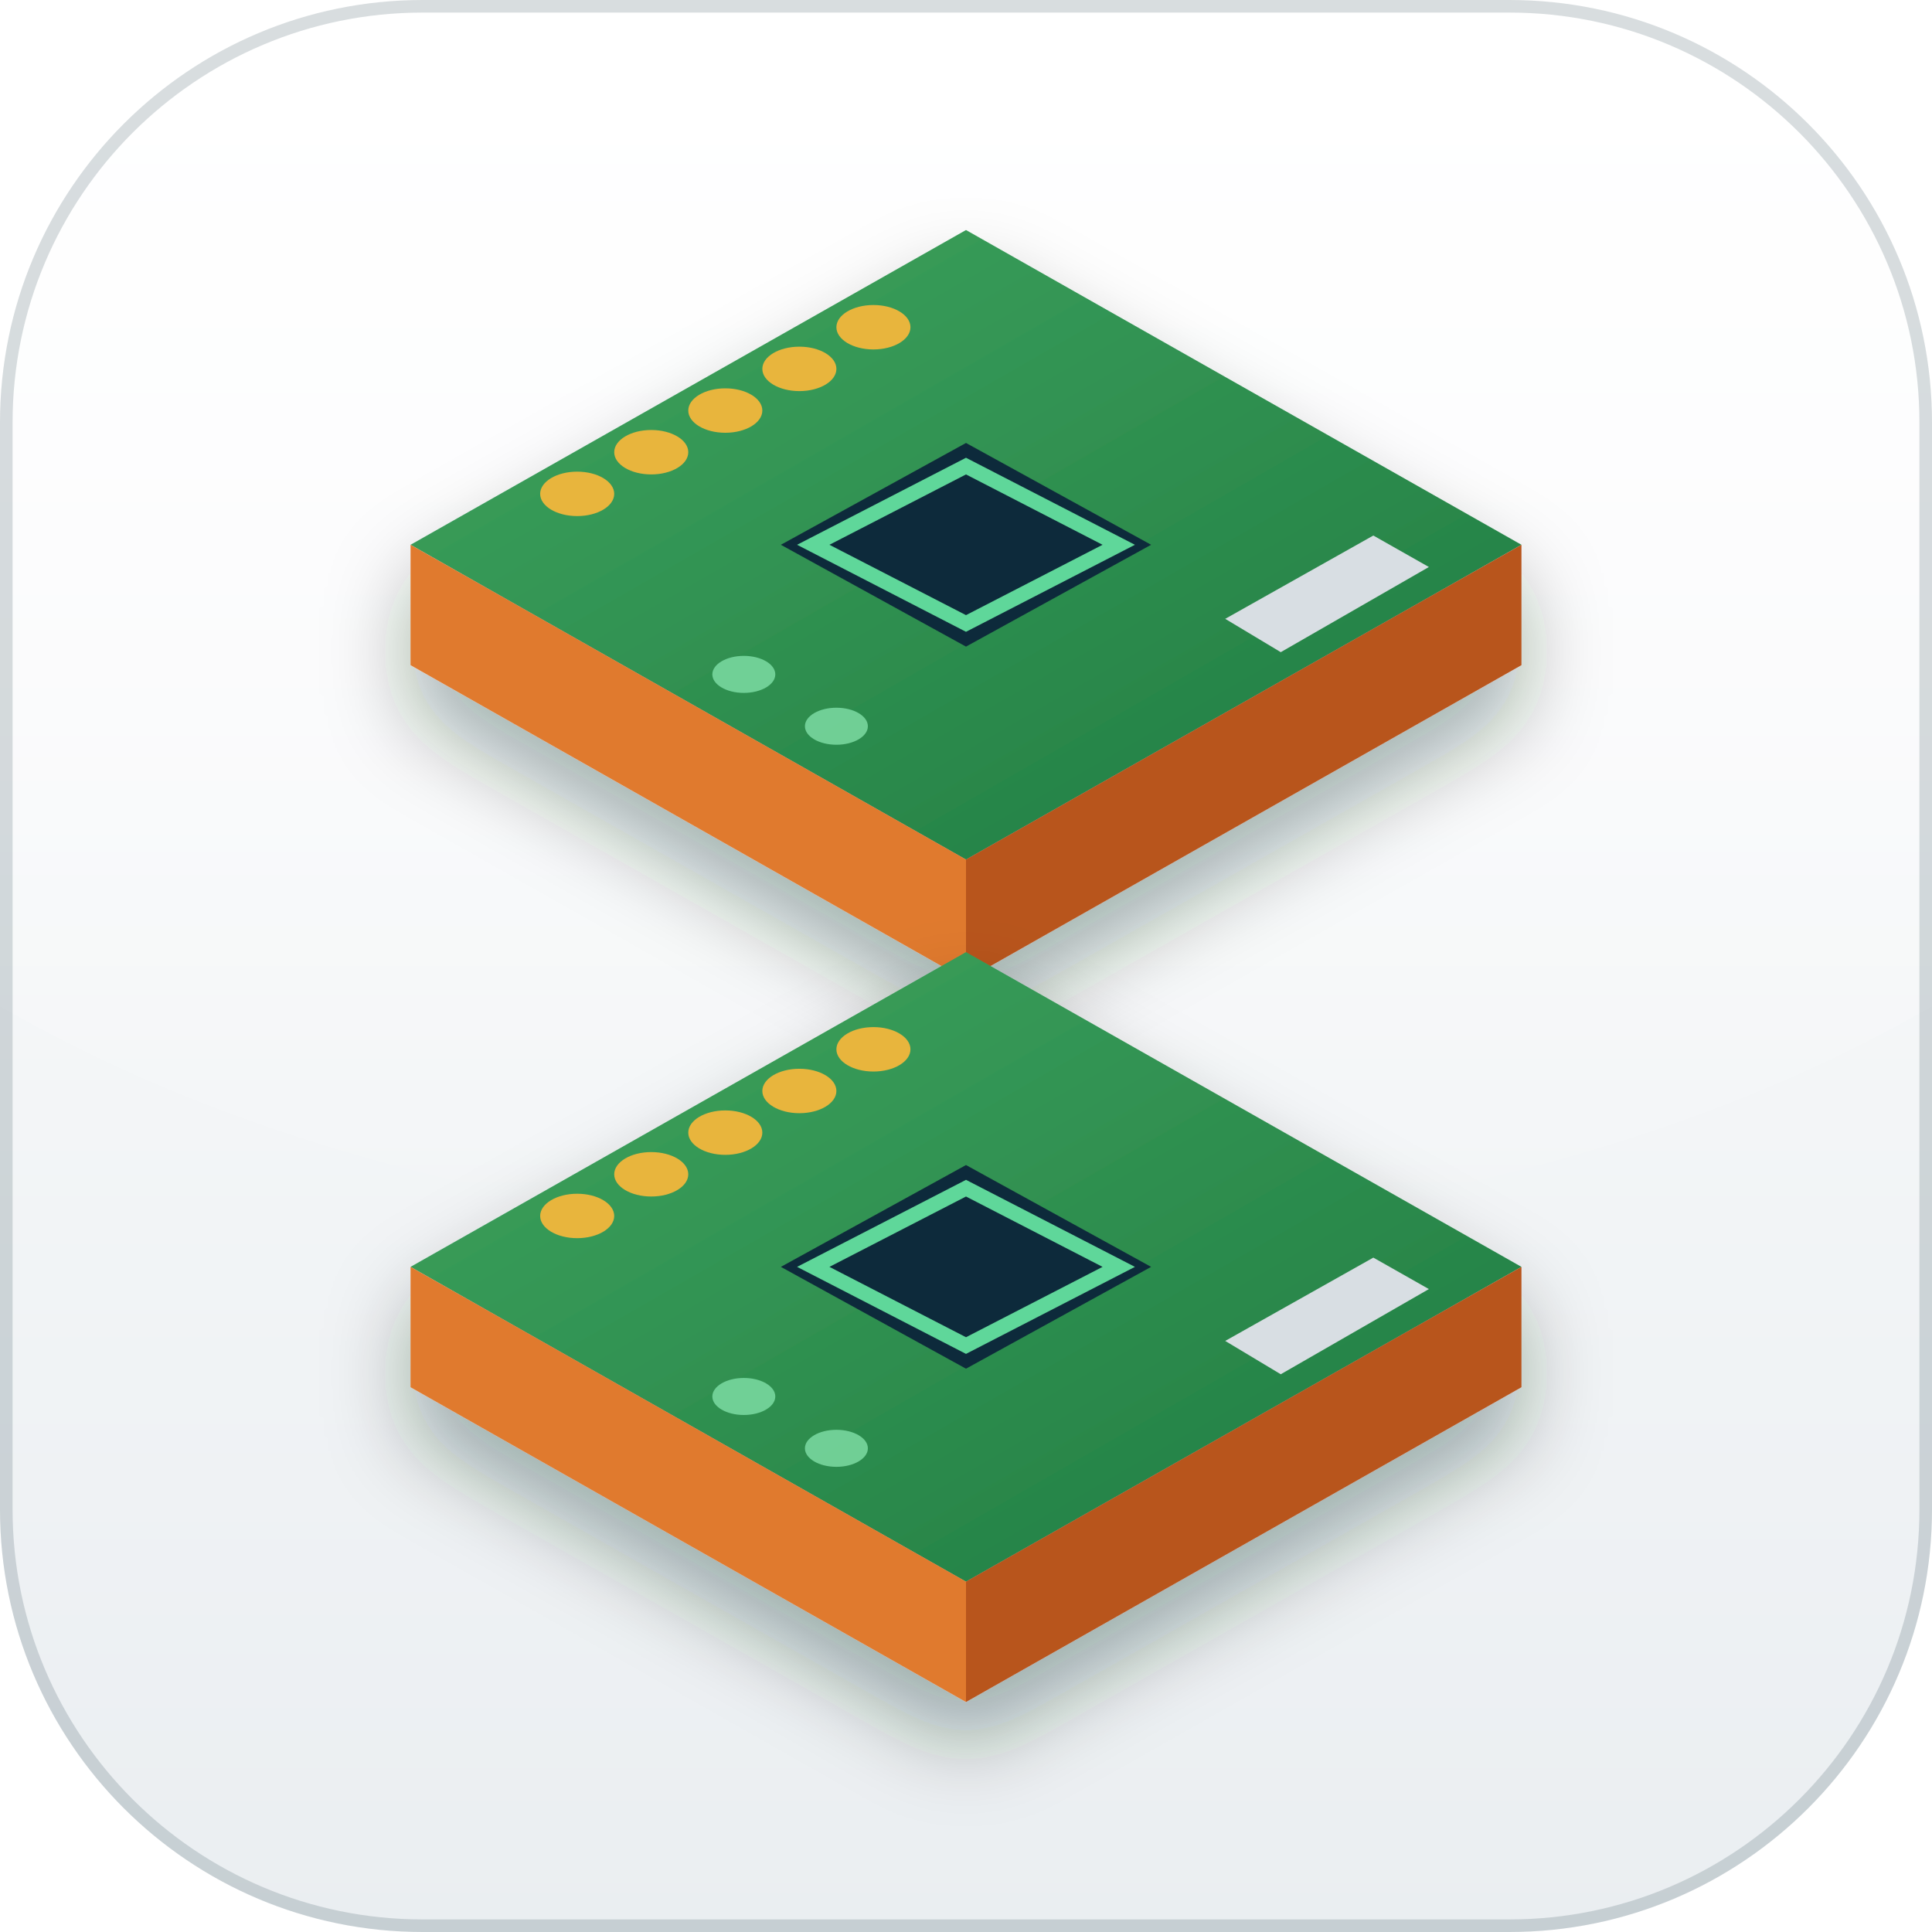
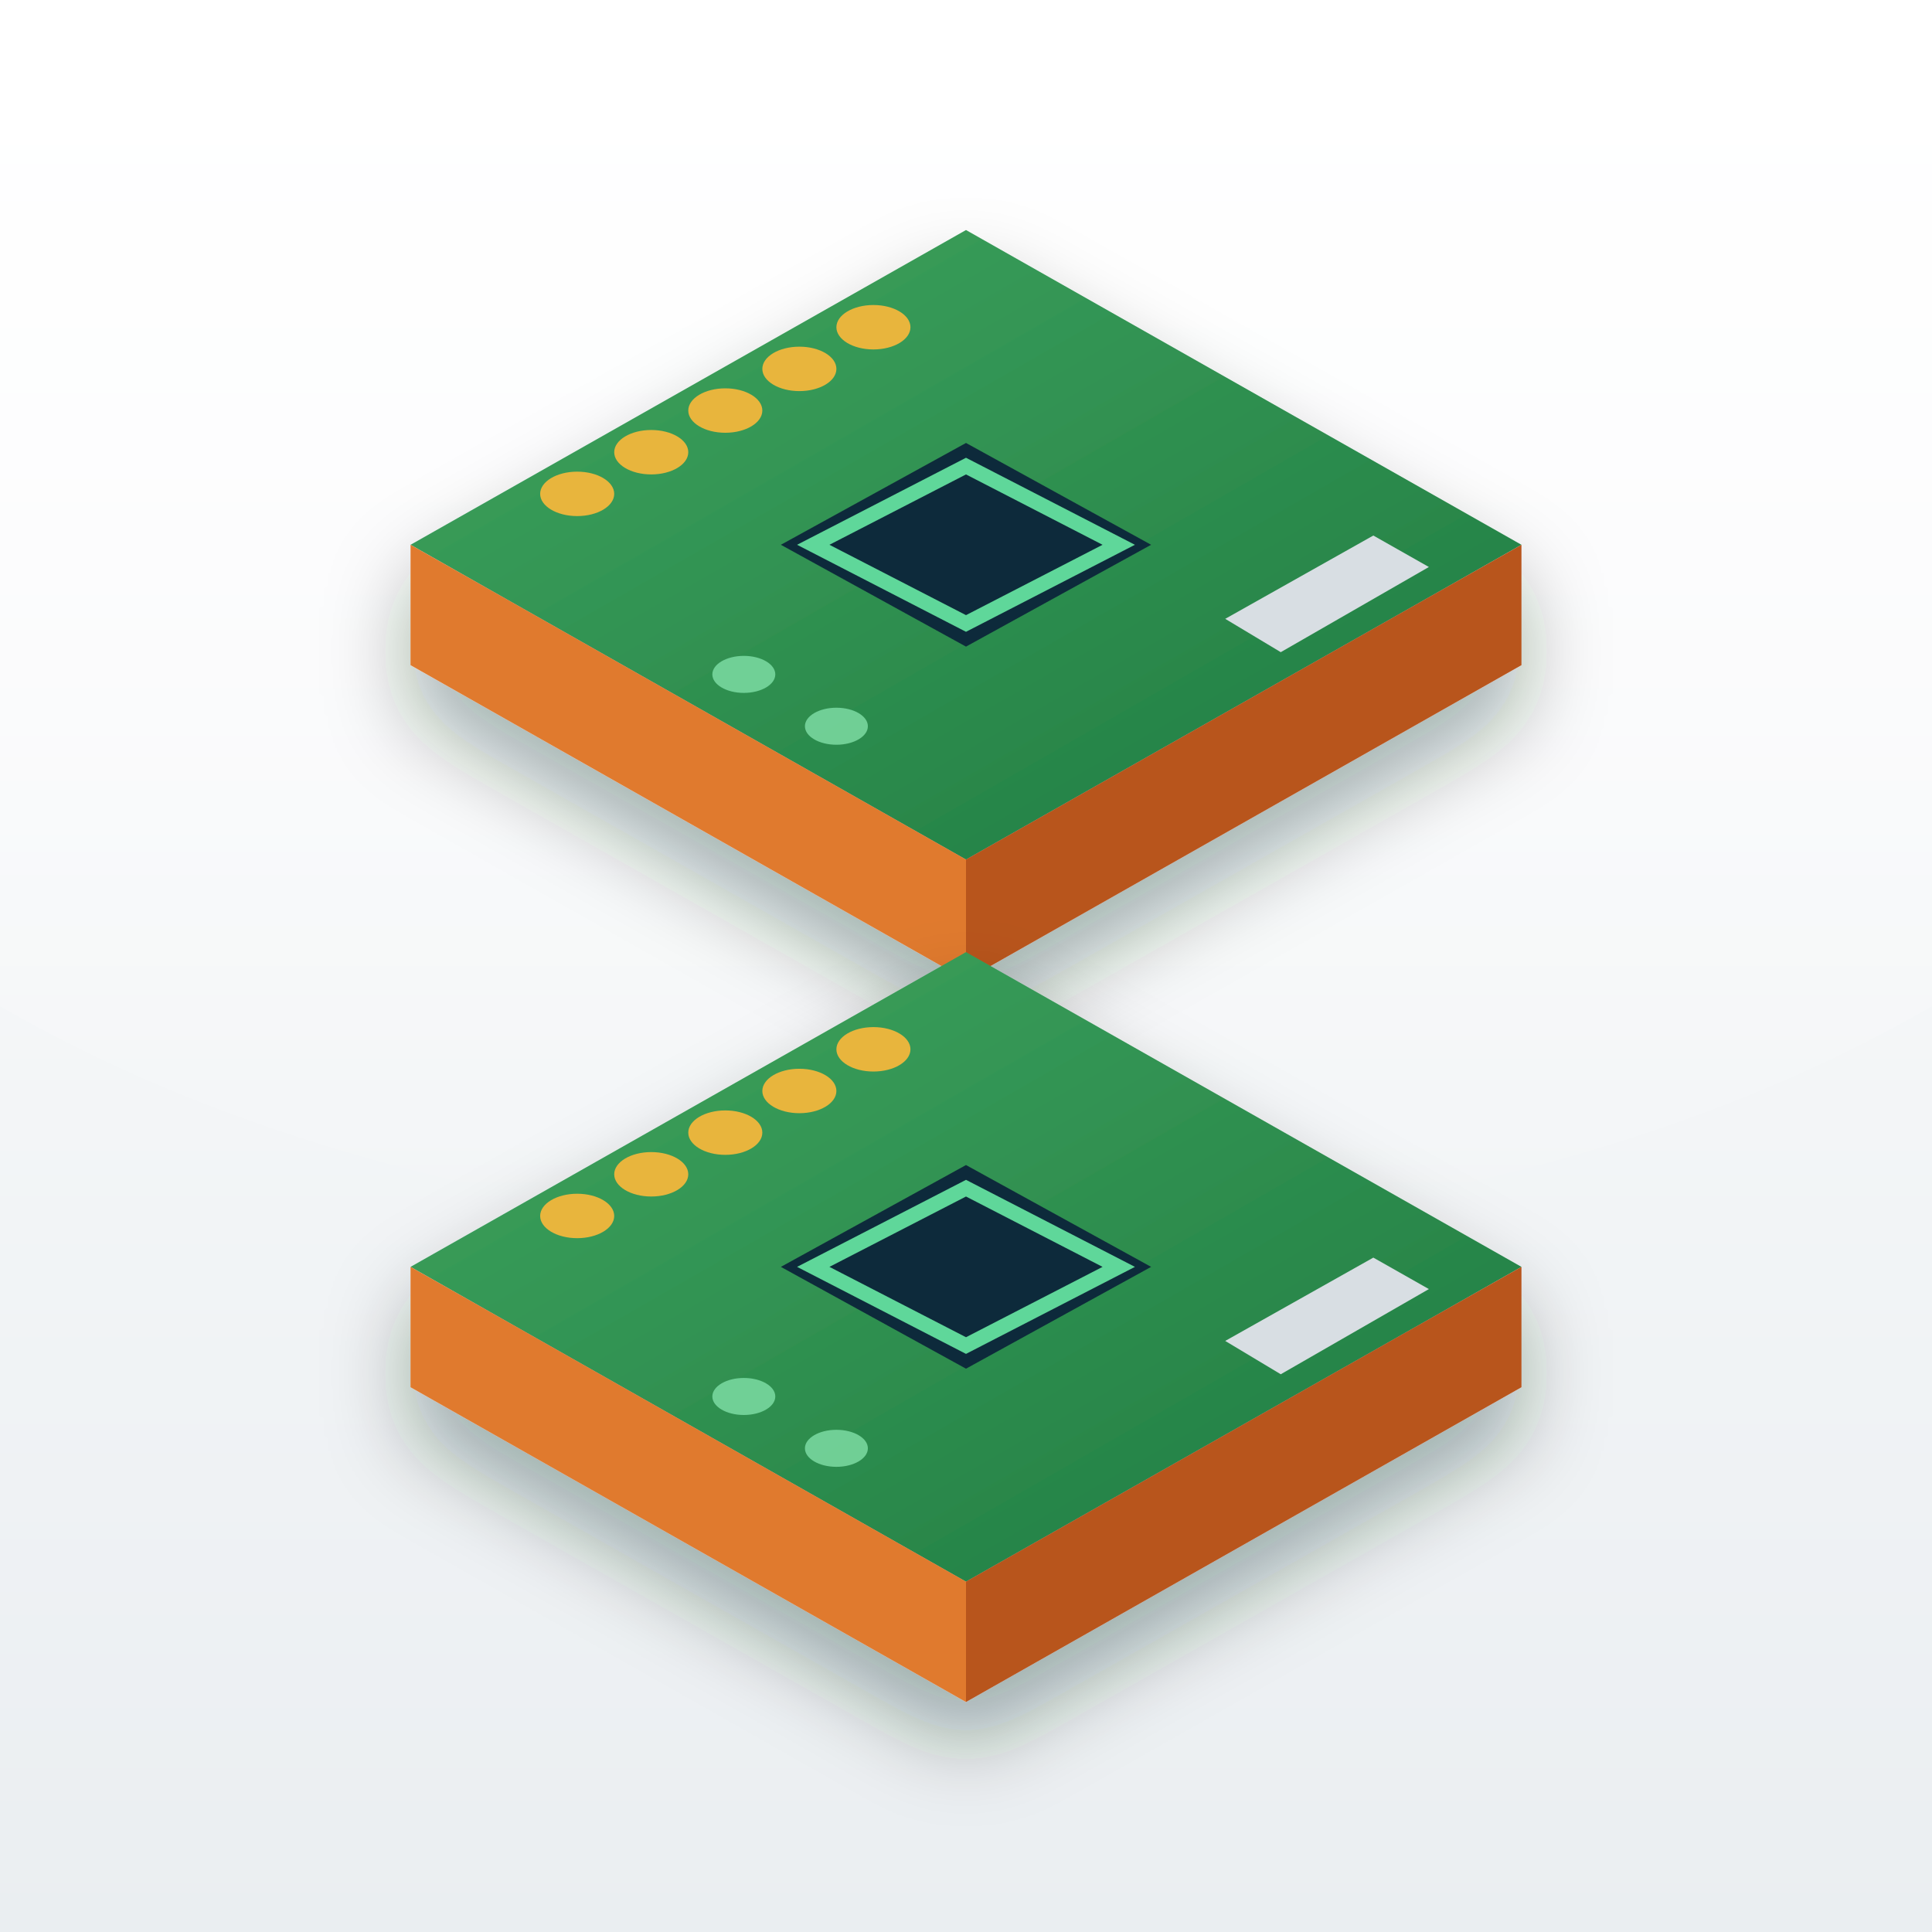
<svg xmlns="http://www.w3.org/2000/svg" viewBox="0 0 192 192" width="192" height="192">
  <defs>
    <linearGradient id="bg" x1="0" y1="0" x2="0" y2="1">
      <stop offset="0" stop-color="#ffffff" />
      <stop offset="1" stop-color="#eaeef1" />
    </linearGradient>
    <linearGradient id="pcb" x1="0" y1="0" x2="1" y2="1">
      <stop offset="0" stop-color="#3FA55F" />
      <stop offset="1" stop-color="#1F7A41" />
    </linearGradient>
    <linearGradient id="gl" x1="0" y1="0" x2="0" y2="1">
      <stop offset="0" stop-color="#fff" stop-opacity=".85" />
      <stop offset="1" stop-color="#fff" stop-opacity="0" />
    </linearGradient>
-     <clipPath id="sq">
-       <rect width="192" height="192" rx="42" />
-     </clipPath>
    <filter id="sh" x="-30%" y="-30%" width="160%" height="160%">
      <feDropShadow dx="0" dy="5" stdDeviation="4.5" flood-color="#0d2f1c" flood-opacity=".34" />
    </filter>
  </defs>
-   <g clip-path="url(#sq)">
+   <g>
    <rect width="192" height="192" fill="url(#bg)" />
    <path d="M0 0h192v100c-26 15-60 23-96 23S26 115 0 100Z" fill="url(#gl)" />
    <g transform="translate(96,96) scale(0.92) translate(-96,-96)">
      <g filter="url(#sh)">
        <g transform="translate(0,-3.5)">
          <path d="M96 20 156 54 96 88 36 54Z" fill="url(#pcb)" />
          <path d="M36 54v13l60 34V88Z" fill="#E07A2E" />
          <path d="M156 54v13L96 101V88Z" fill="#B8541C" />
          <path d="M96 43 116 54 96 65 76 54Z" fill="#0F2C3A" />
          <path d="M96 45.5 112.5 54 96 62.5 79.5 54Z" fill="none" stroke="#5FD79A" stroke-width="1.6" />
          <g fill="#E8B53C">
            <ellipse cx="54" cy="48.5" rx="4" ry="2.4" />
            <ellipse cx="62" cy="44.0" rx="4" ry="2.4" />
            <ellipse cx="70" cy="39.5" rx="4" ry="2.4" />
            <ellipse cx="78" cy="35.0" rx="4" ry="2.4" />
            <ellipse cx="86" cy="30.5" rx="4" ry="2.4" />
          </g>
          <path d="M124 62 140 53l6 3.4-16 9.2Z" fill="#D8DEE3" />
          <g fill="#7FE0A8" opacity=".8">
            <ellipse cx="72" cy="68" rx="3.4" ry="2" />
            <ellipse cx="82" cy="73.6" rx="3.4" ry="2" />
          </g>
        </g>
      </g>
      <g filter="url(#sh)">
        <g transform="translate(0,74.5)">
          <path d="M96 20 156 54 96 88 36 54Z" fill="url(#pcb)" />
          <path d="M36 54v13l60 34V88Z" fill="#E07A2E" />
          <path d="M156 54v13L96 101V88Z" fill="#B8541C" />
          <path d="M96 43 116 54 96 65 76 54Z" fill="#0F2C3A" />
          <path d="M96 45.5 112.5 54 96 62.5 79.5 54Z" fill="none" stroke="#5FD79A" stroke-width="1.6" />
          <g fill="#E8B53C">
            <ellipse cx="54" cy="48.5" rx="4" ry="2.4" />
            <ellipse cx="62" cy="44.0" rx="4" ry="2.4" />
            <ellipse cx="70" cy="39.5" rx="4" ry="2.4" />
            <ellipse cx="78" cy="35.0" rx="4" ry="2.4" />
            <ellipse cx="86" cy="30.5" rx="4" ry="2.4" />
          </g>
          <path d="M124 62 140 53l6 3.4-16 9.2Z" fill="#D8DEE3" />
          <g fill="#7FE0A8" opacity=".8">
            <ellipse cx="72" cy="68" rx="3.4" ry="2" />
            <ellipse cx="82" cy="73.6" rx="3.4" ry="2" />
          </g>
        </g>
      </g>
    </g>
-     <rect width="192" height="192" rx="42" fill="none" stroke="#0b2a36" stroke-opacity=".16" stroke-width="2.5" />
  </g>
</svg>
